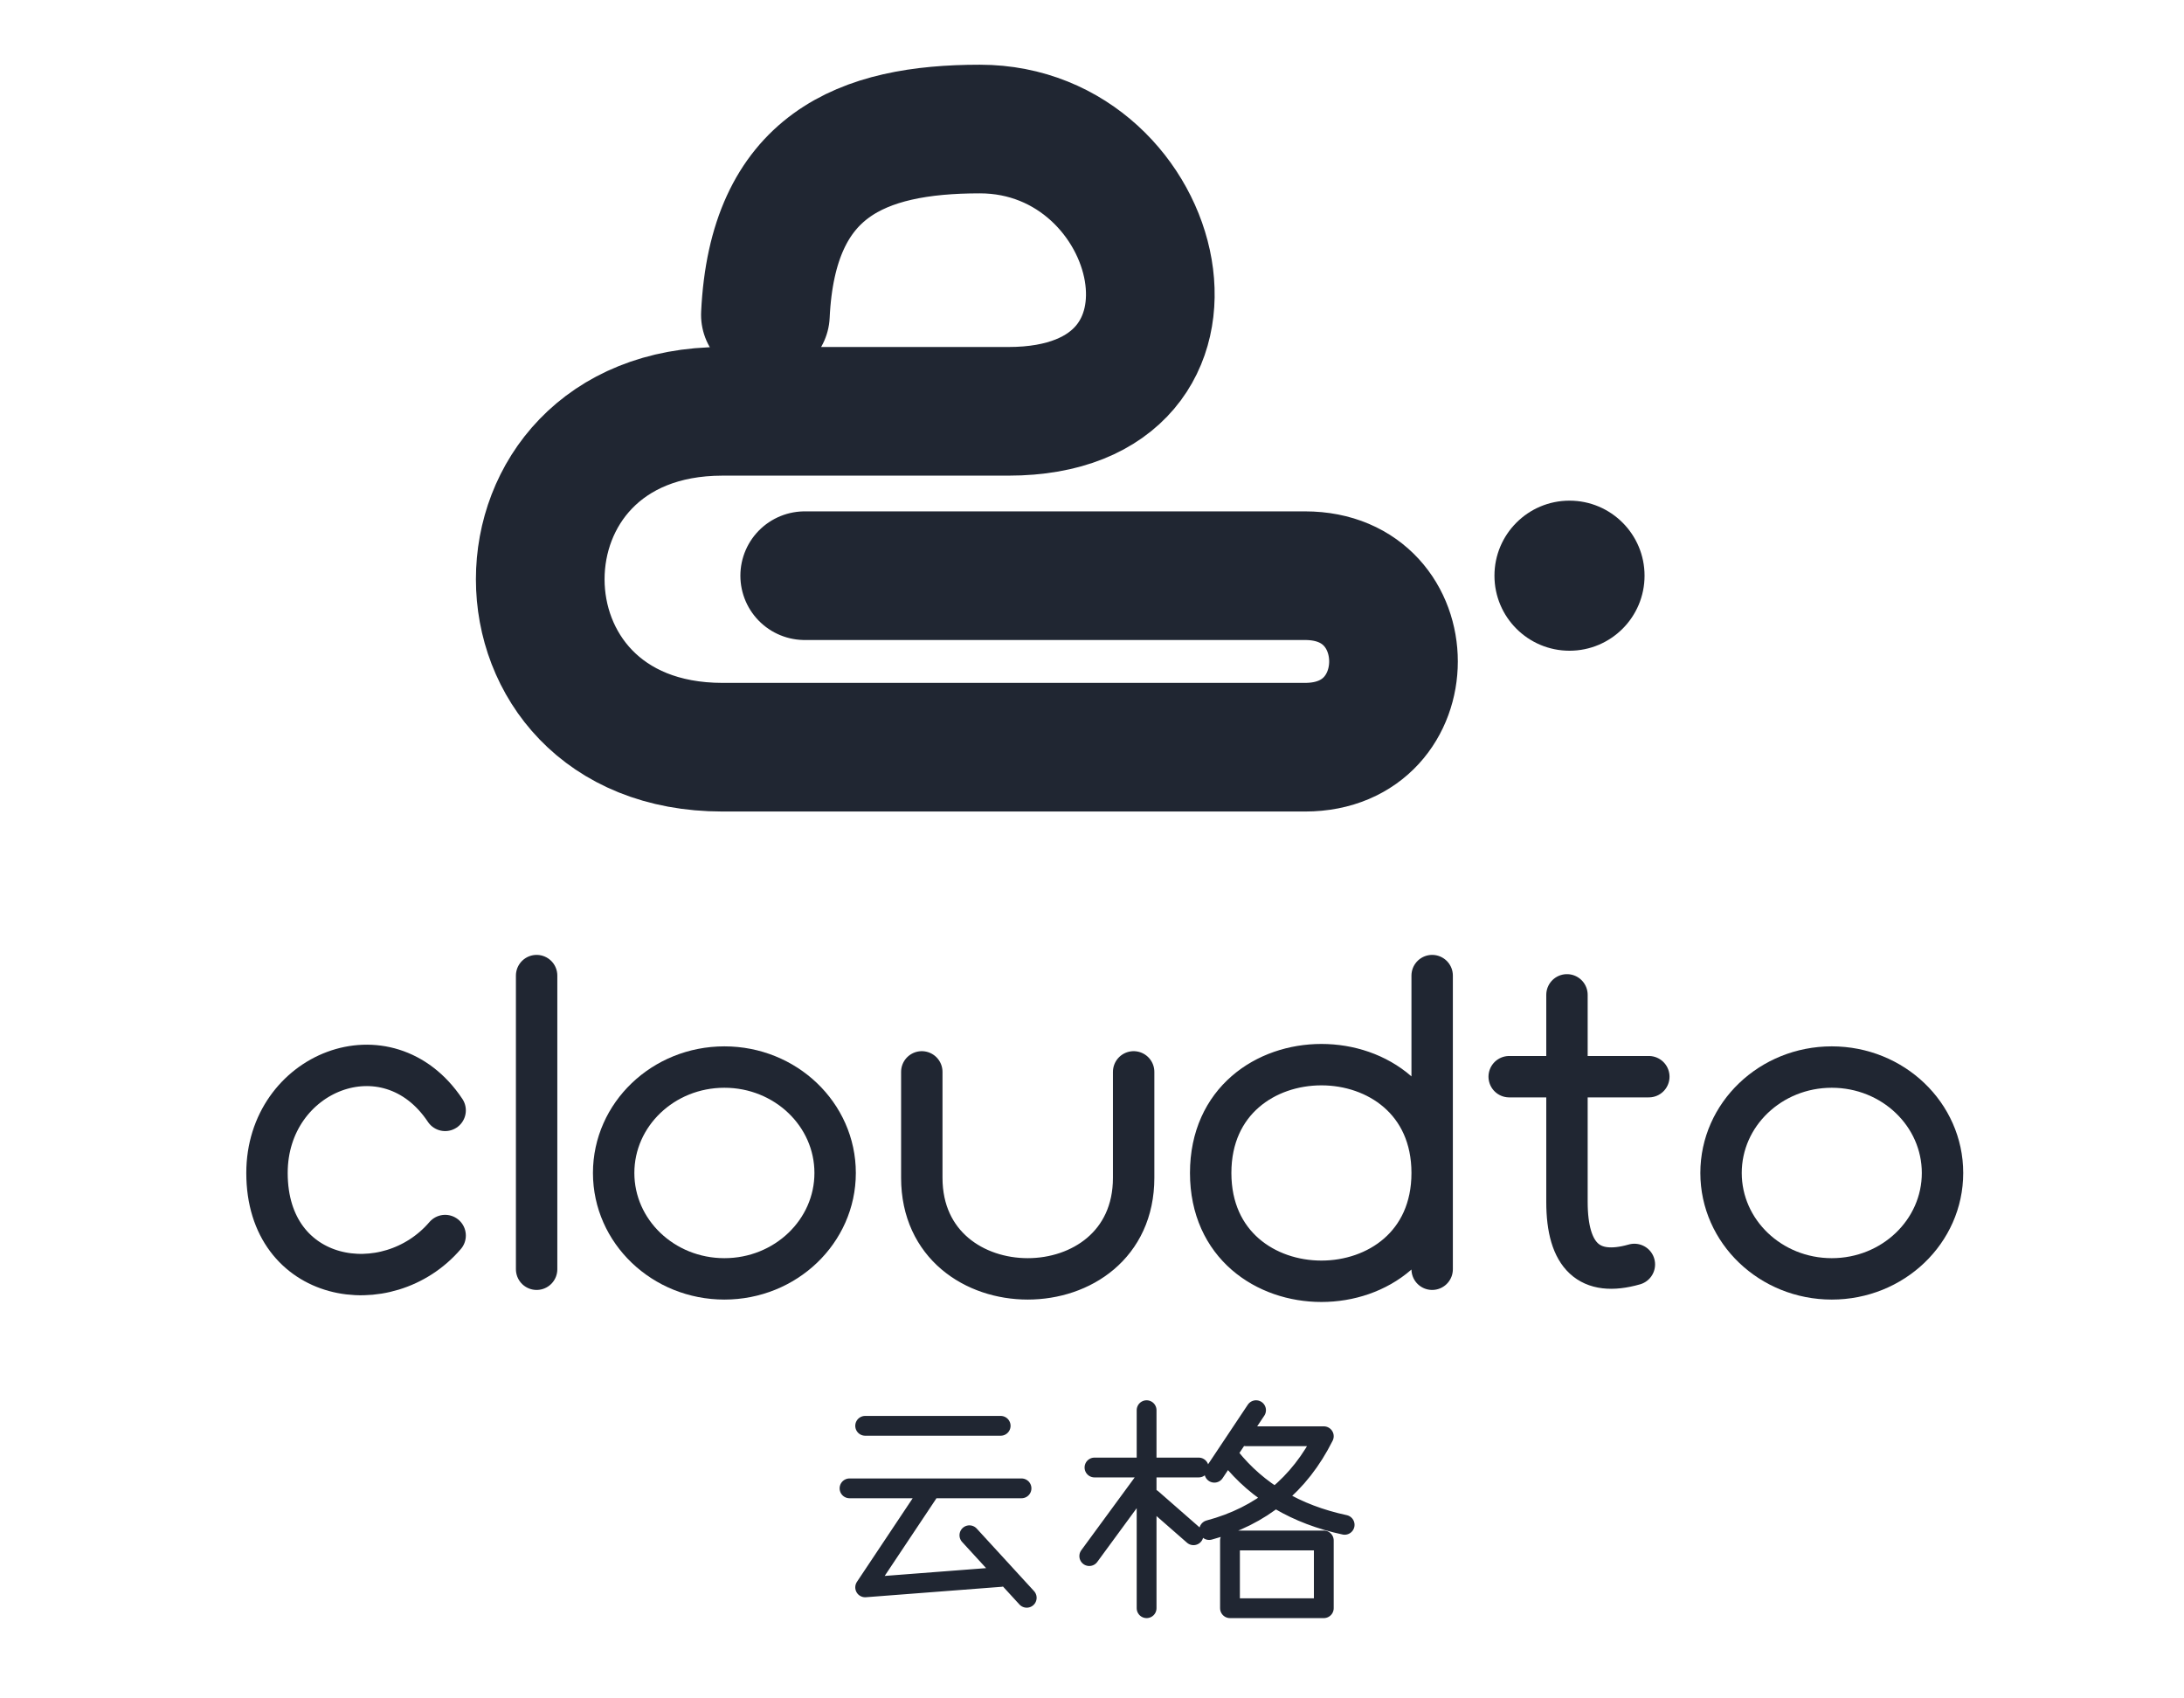
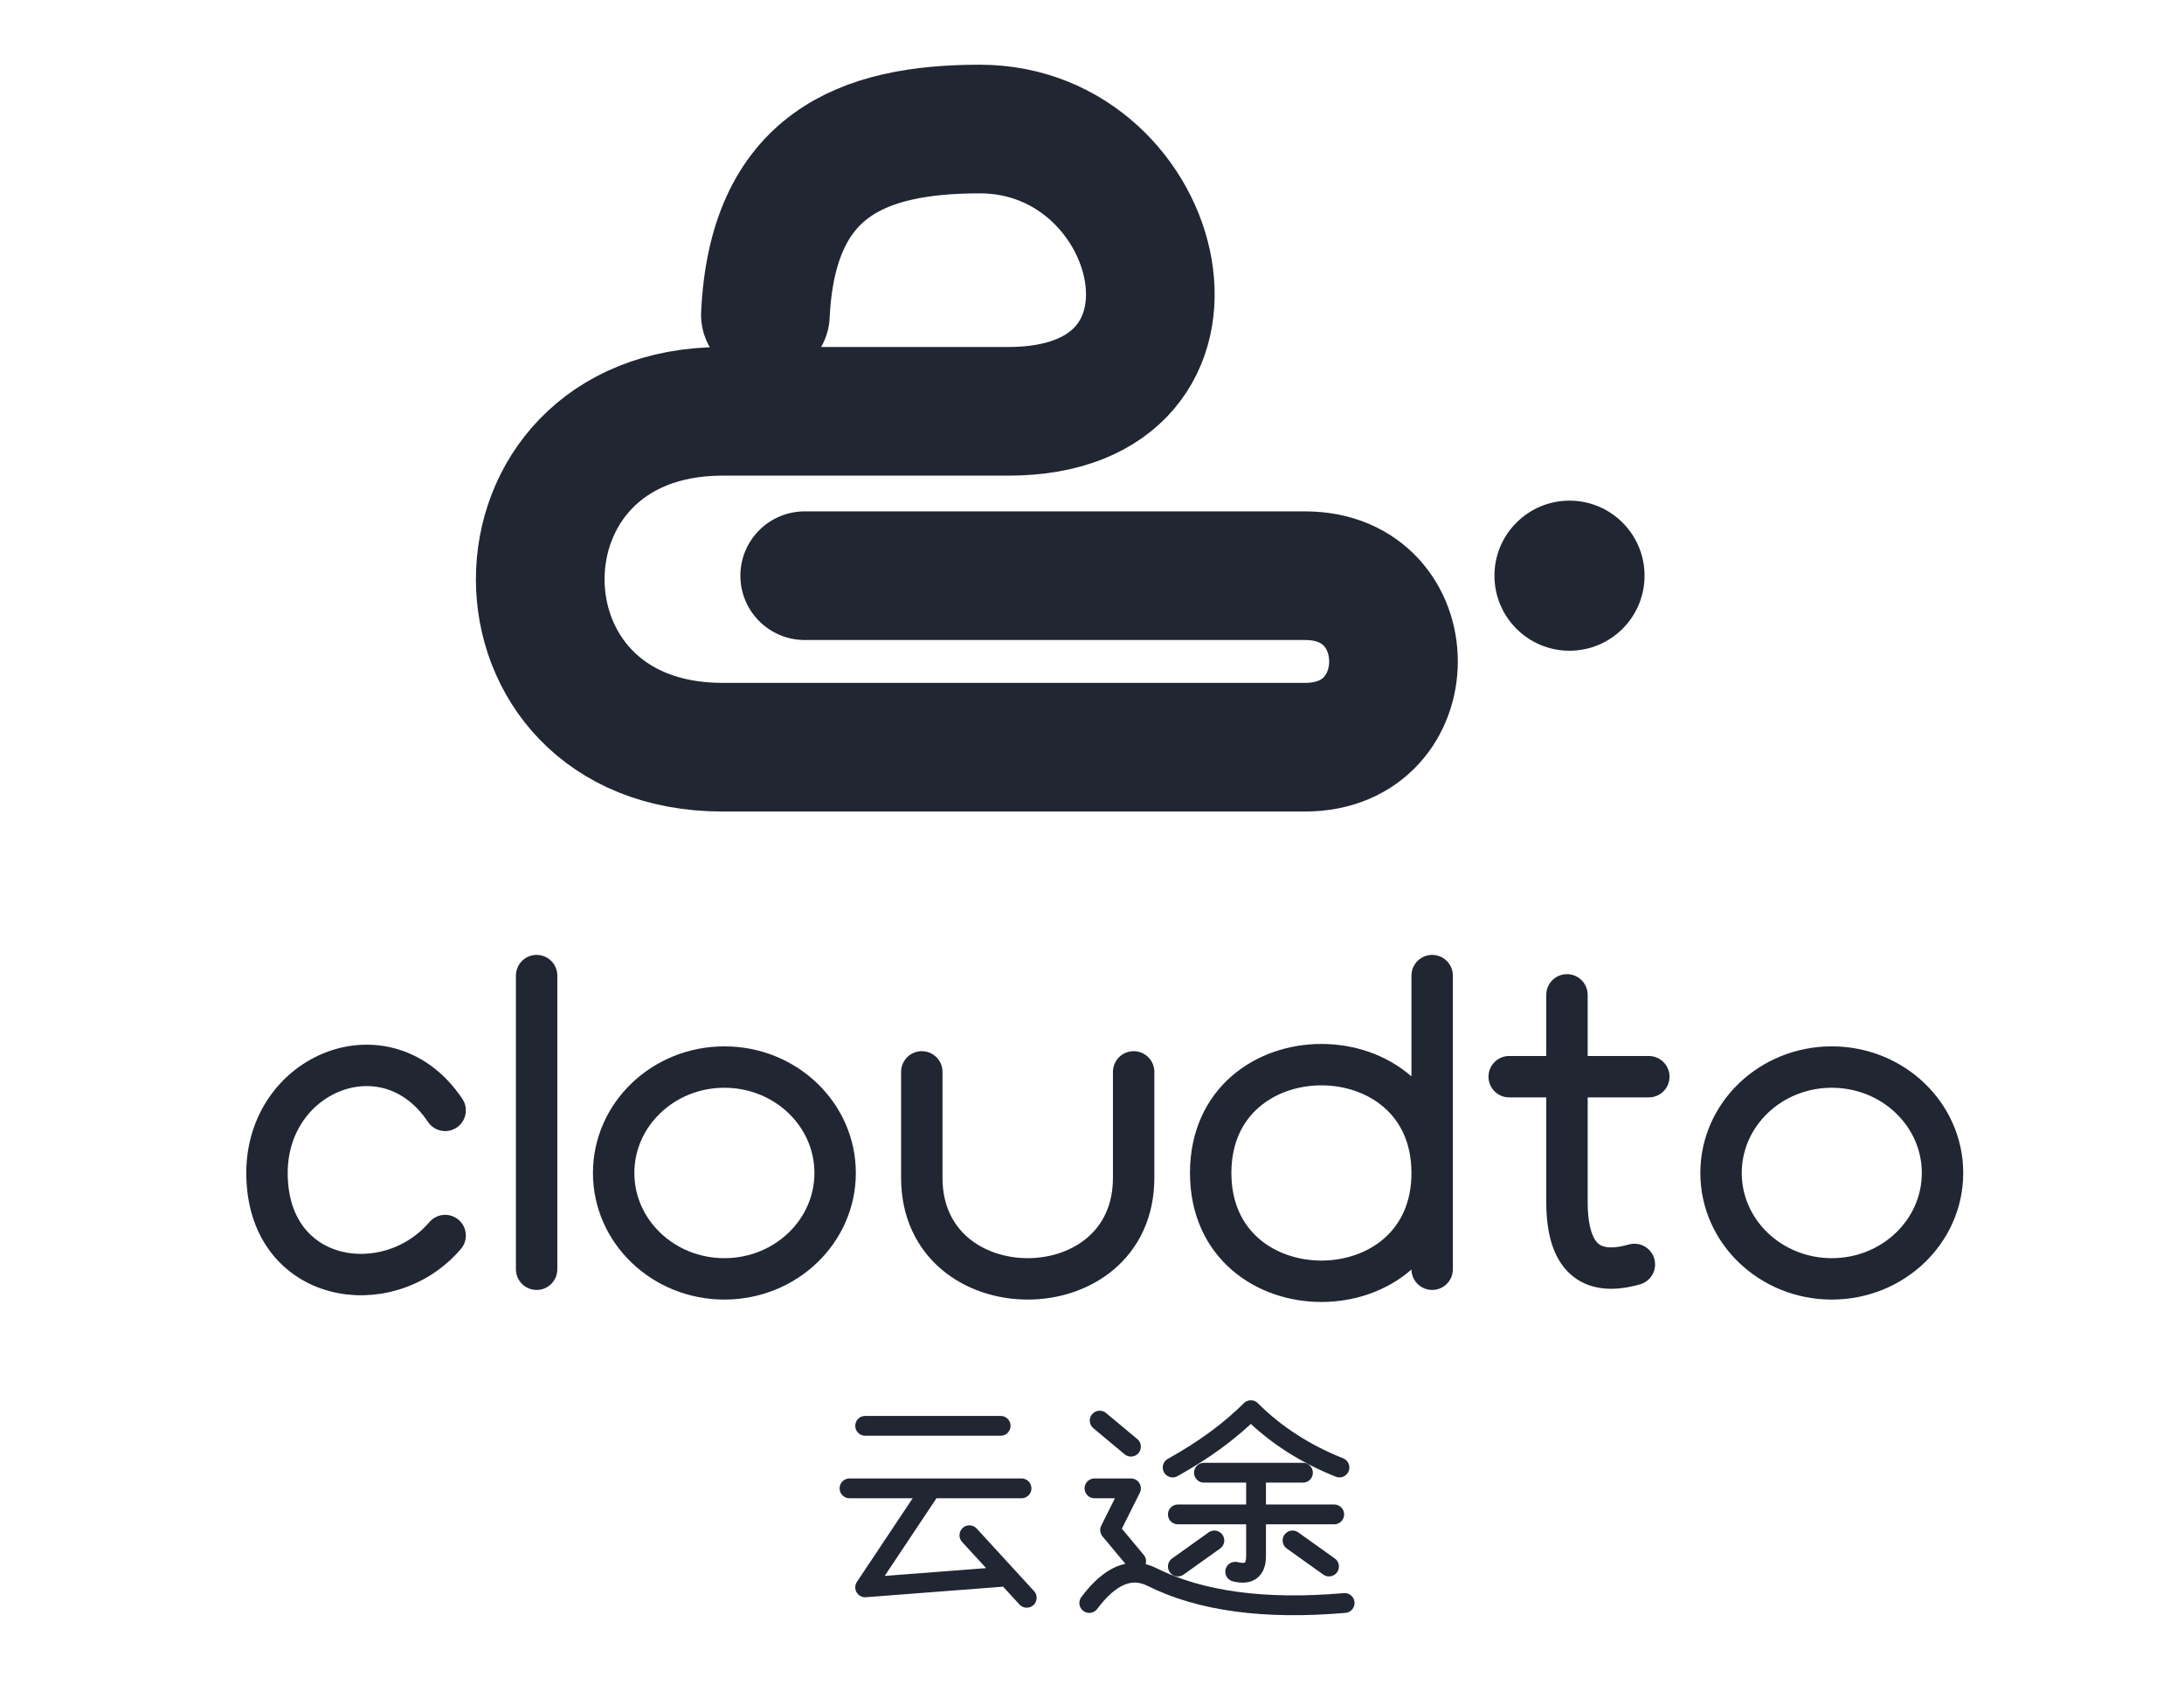
- <svg xmlns="http://www.w3.org/2000/svg" viewBox="0 0 440 342" role="img" aria-label="cloudto 云格">
+ <svg xmlns="http://www.w3.org/2000/svg" viewBox="0 0 440 342" role="img" aria-label="cloudto 云途">
  <defs>
    <linearGradient id="ct-gradient" x1="0" y1="0" x2="1" y2="0.8">
      <stop stop-color="#65C9F4" />
      <stop offset=".48" stop-color="#6387FF" />
      <stop offset="1" stop-color="#A879F5" />
    </linearGradient>
    <linearGradient id="ct-soft" x1="0" y1="0" x2="1" y2="1">
      <stop stop-color="#65C9F4" stop-opacity=".2" />
      <stop offset="1" stop-color="#A879F5" stop-opacity=".06" />
    </linearGradient>
  </defs>
  <g transform="translate(93 8) scale(.72)">
    <path class="" d="M85 77 C87 35 112 25 145 25 C197 25 216 104 153 104 H73 C5 104 5 198 73 198 H236 C269 198 269 150 236 150 H96" pathLength="810" fill="none" stroke="#202632" stroke-width="36" stroke-linecap="round" stroke-linejoin="round" />
    <circle class="" cx="310" cy="150" r="21" fill="#202632" />
  </g>
  <g transform="translate(47 183) scale(.97)">
    <g fill="none" stroke="#202632" stroke-width="8.6" stroke-linecap="round" stroke-linejoin="round">
      <path d="M44 42 C32 24 7 34 7 55 C7 78 32 82 44 68 M63 14 V75" />
      <ellipse cx="102" cy="55" rx="23" ry="22" />
      <path d="M143 34 V56 C143 84 187 84 187 56 V34 M249 14 V75 M249 55 C249 25 203 25 203 55 C203 85 249 85 249 55 M277 18 V61 Q277 78 291 74 M265 35 H294" />
      <ellipse cx="332" cy="55" rx="23" ry="22" />
    </g>
  </g>
  <g transform="translate(168 281) scale(1.05)">
    <g fill="none" stroke="#202632" stroke-width="3.8" stroke-linecap="round" stroke-linejoin="round">
      <path d="M6 6 H32 M3 18 H36 M18 19 L6 37 L32 35 M26 27 L37 39" />
-       <path d="M60 3 V41 M50 14 H70 M60 16 L49 31 M61 20 L69 27 M81 3 L73 15 M79 8 H94 Q87 22 72 26 M76 12 Q84 22 98 25 M76 28 H94 V41 H76 Z" />
+       <path d="M51 5 L57 10 M50 18 H57 L53 26 L58 32 M49 40 Q55 32 61 35 Q75 42 98 40 M65 14 Q74 9 80 3 Q87 10 97 14 M71 15 H90 M66 23 H96 M81 15 V31 Q81 35 77 34 M73 28 L66 33 M88 28 L95 33" />
    </g>
  </g>
</svg>
